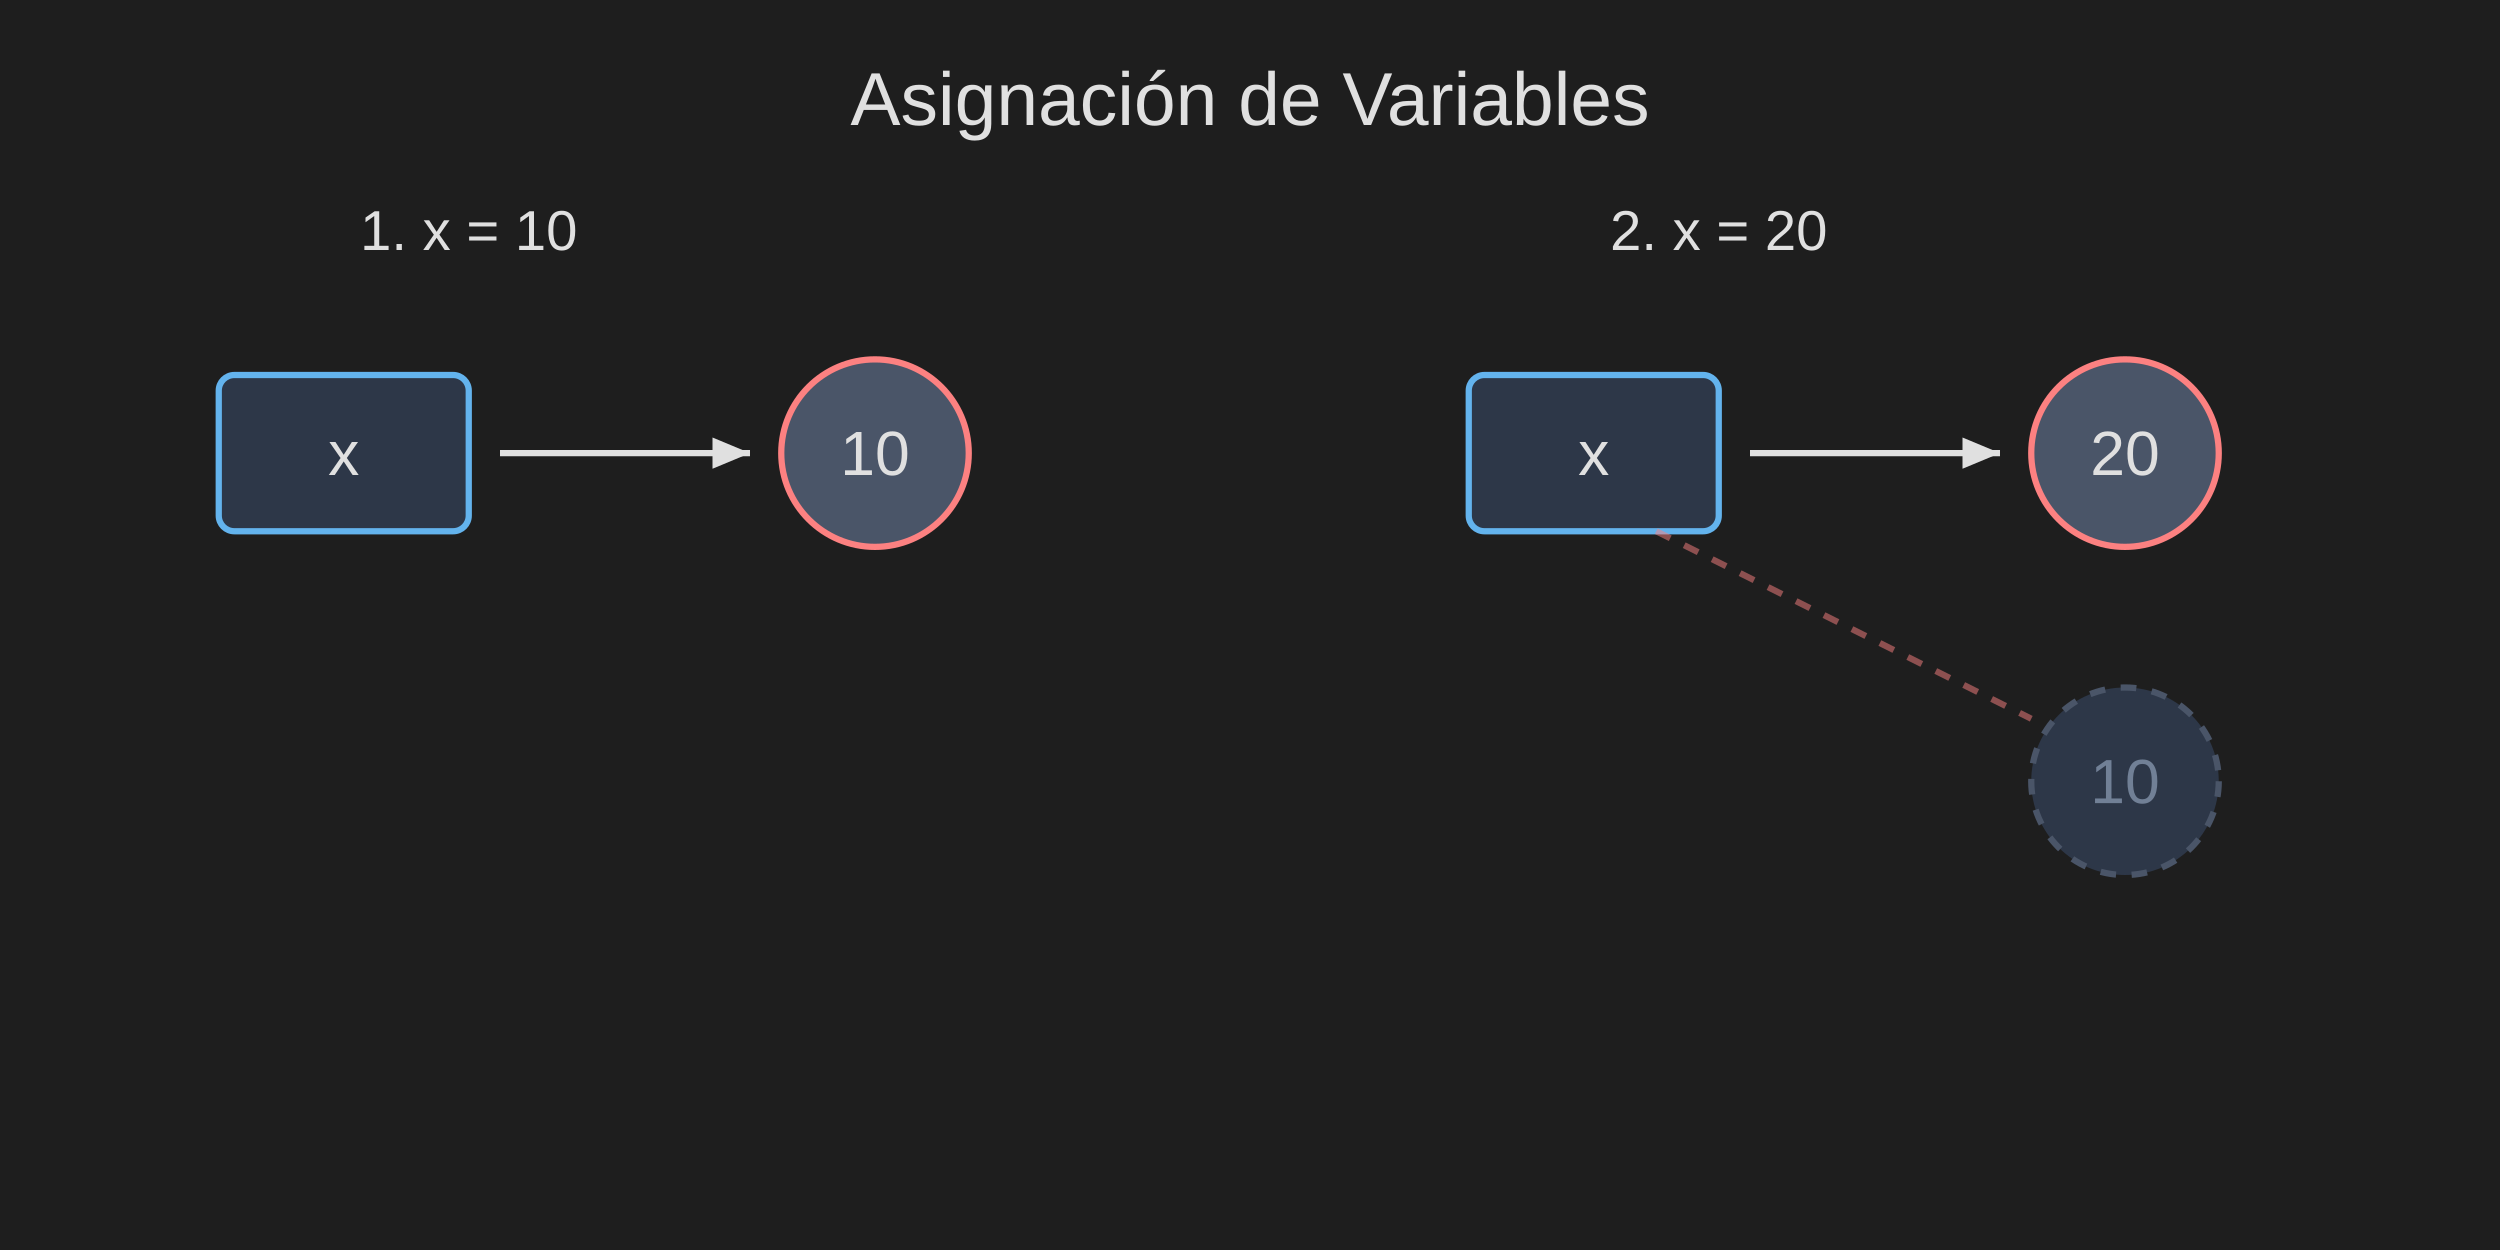
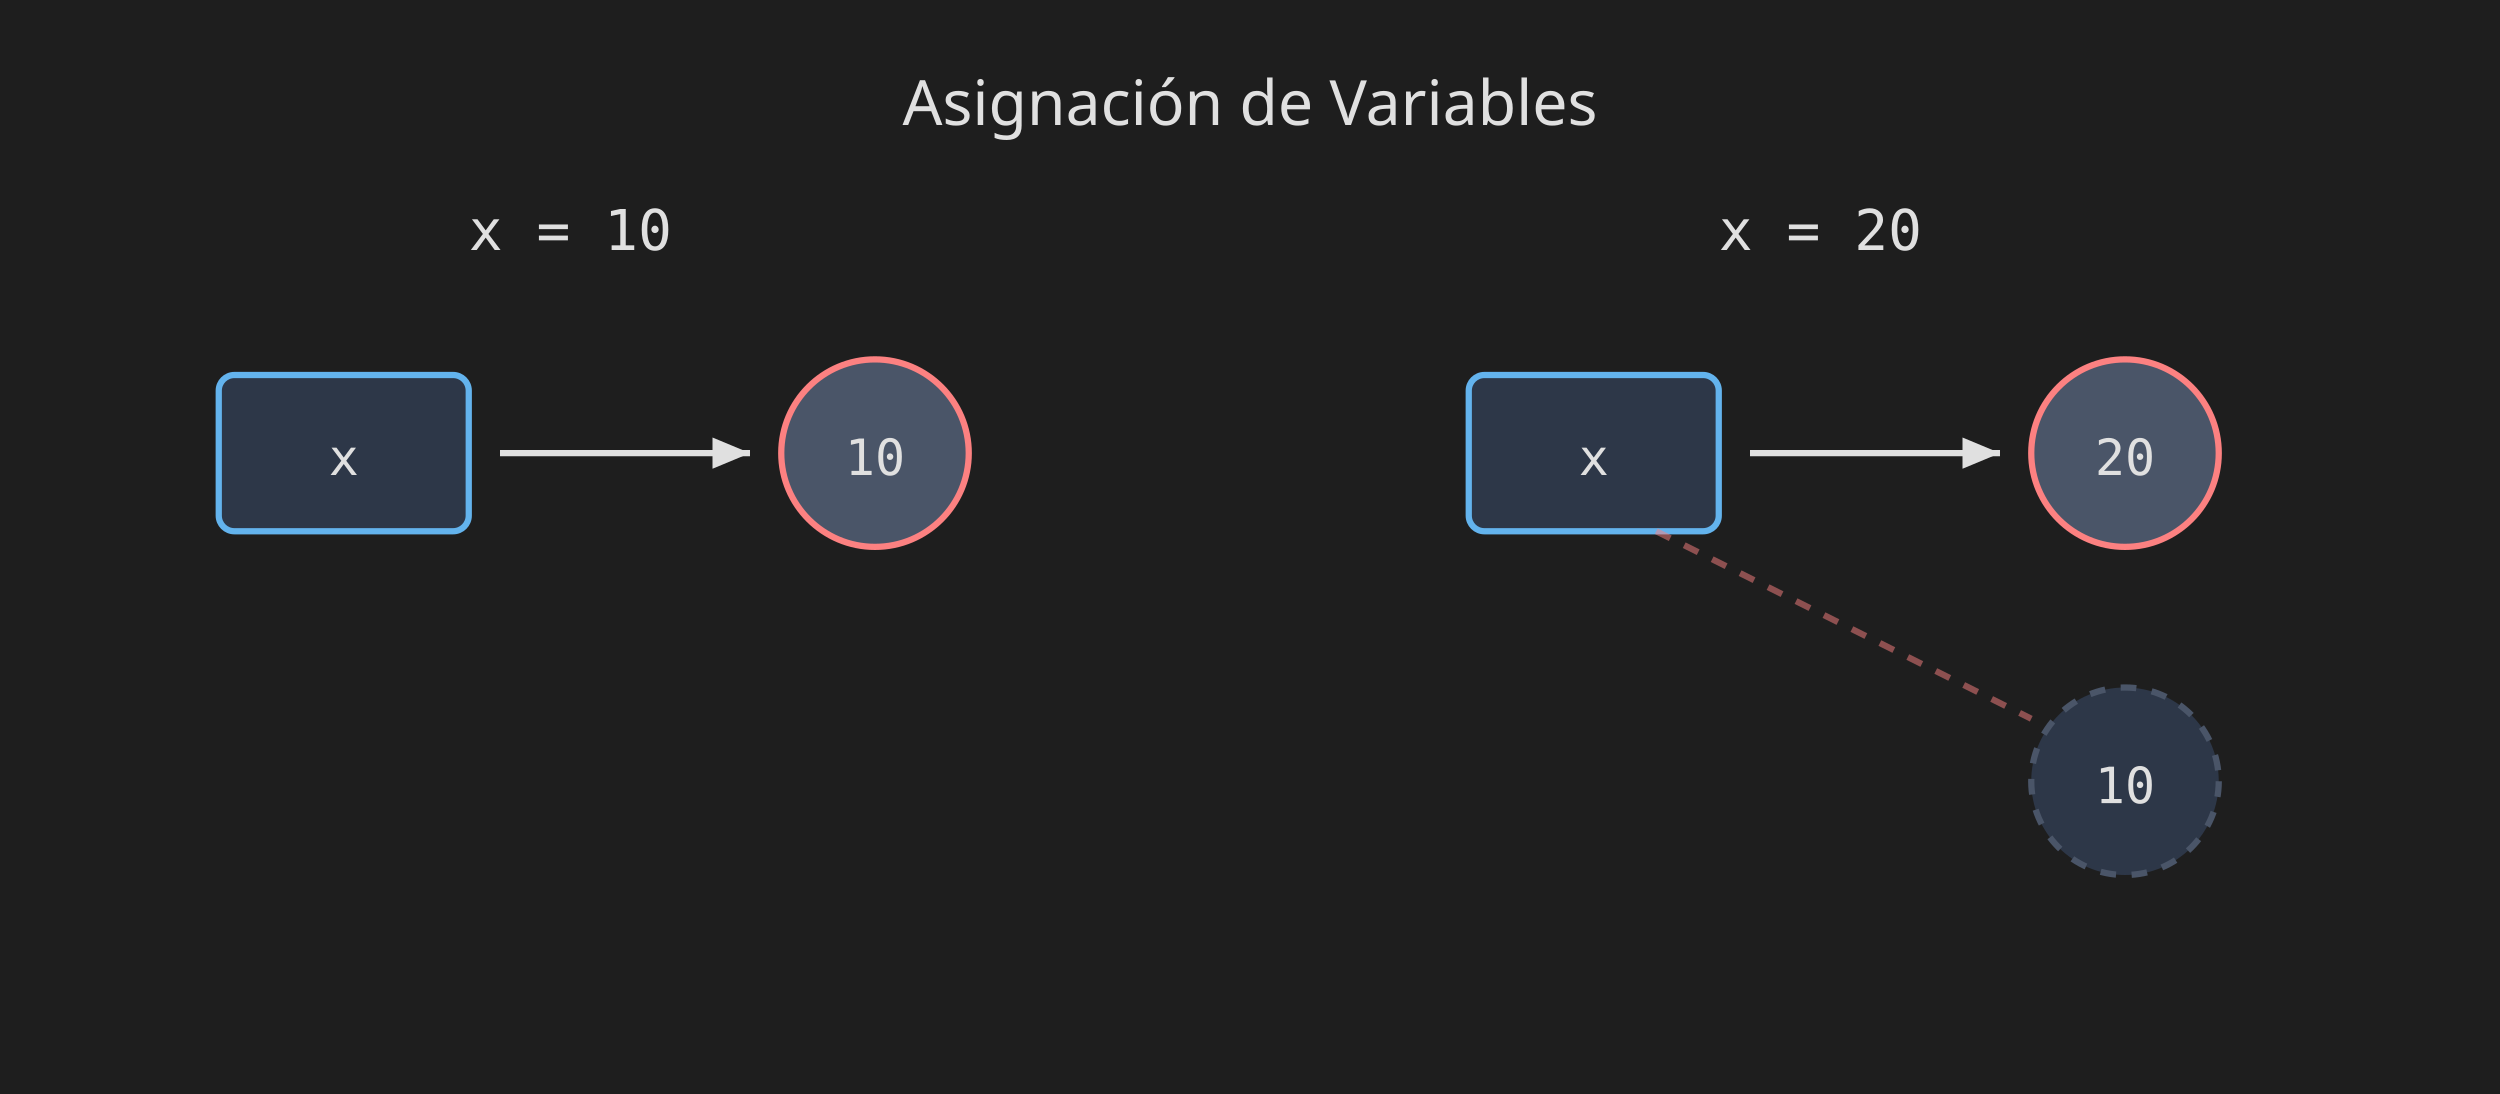
- <svg xmlns="http://www.w3.org/2000/svg" viewBox="0 0 800 400">
-   <rect width="800" height="400" fill="#1e1e1e" />
-   <text x="400" y="40" font-family="Arial" font-size="24" text-anchor="middle" fill="#e0e0e0">Asignación de Variables</text>
-   <g transform="translate(50, 100)">
-     <text x="100" y="-20" font-family="Arial" font-size="18" fill="#e0e0e0" text-anchor="middle">1. x = 10</text>
-     <rect x="20" y="20" width="80" height="50" rx="5" fill="#2d3748" stroke="#63b3ed" stroke-width="2" />
-     <text x="60" y="52" font-family="Arial" font-size="20" fill="#e0e0e0" text-anchor="middle">x</text>
-     <path d="M 110 45 L 190 45" stroke="#e0e0e0" stroke-width="2" marker-end="url(#arrowhead)" />
-     <circle cx="230" cy="45" r="30" fill="#4a5568" stroke="#fc8181" stroke-width="2" />
-     <text x="230" y="52" font-family="Arial" font-size="20" fill="#e0e0e0" text-anchor="middle">10</text>
-   </g>
-   <g transform="translate(450, 100)">
-     <text x="100" y="-20" font-family="Arial" font-size="18" fill="#e0e0e0" text-anchor="middle">2. x = 20</text>
-     <rect x="20" y="20" width="80" height="50" rx="5" fill="#2d3748" stroke="#63b3ed" stroke-width="2" />
-     <text x="60" y="52" font-family="Arial" font-size="20" fill="#e0e0e0" text-anchor="middle">x</text>
-     <path d="M 110 45 L 190 45" stroke="#e0e0e0" stroke-width="2" marker-end="url(#arrowhead)" />
-     <circle cx="230" cy="45" r="30" fill="#4a5568" stroke="#fc8181" stroke-width="2" />
-     <text x="230" y="52" font-family="Arial" font-size="20" fill="#e0e0e0" text-anchor="middle">20</text>
-     <circle cx="230" cy="150" r="30" fill="#2d3748" stroke="#4a5568" stroke-width="2" stroke-dasharray="5,5" />
-     <text x="230" y="157" font-family="Arial" font-size="20" fill="#718096" text-anchor="middle">10</text>
-     <path d="M 80 70 L 200 130" stroke="#fc8181" stroke-width="2" stroke-dasharray="5,5" opacity="0.5" />
-   </g>
+ <svg xmlns="http://www.w3.org/2000/svg" viewBox="0 0 800 350">
  <defs>
+     <style>
+       .title { font-family: ui-sans-serif, system-ui, sans-serif; font-size: 20px; text-anchor: middle; fill: #e0e0e0; }
+       .code { font-family: menlo, consola, 'DejaVu Sans Mono'; font-size: 16px; fill: #e0e0e0; text-anchor: middle; }
+       .code-example { font-family: menlo, consola, 'DejaVu Sans Mono'; font-size: 18px; fill: #e0e0e0; text-anchor: start; }
+       .variable-node { fill: #2d3748; stroke: #63b3ed; stroke-width: 2; }
+       .value-node { fill: #4a5568; stroke: #fc8181; stroke-width: 2; }
+       .arrow { stroke: #e0e0e0; stroke-width: 2; marker-end: url(#arrowhead); }
+       .note { font-family: ui-sans-serif, system-ui, sans-serif; font-size: 14px; fill: #a0aec0; text-anchor: middle; font-style: italic; }
+     </style>
    <marker id="arrowhead" markerWidth="6" markerHeight="5" refX="6" refY="2.5" orient="auto">
      <polygon points="0 0, 6 2.5, 0 5" fill="#e0e0e0" />
    </marker>
  </defs>
+   <rect width="800" height="400" fill="#1e1e1e" />
+   <text x="400" y="40" class="title">Asignación de Variables</text>
+   <g transform="translate(50, 100)">
+     <text x="100" y="-20" class="code-example">x = 10</text>
+     <rect x="20" y="20" width="80" height="50" rx="5" class="variable-node" />
+     <text x="60" y="52" class="code">x</text>
+     <path d="M 110 45 L 190 45" class="arrow" />
+     <circle cx="230" cy="45" r="30" class="value-node" />
+     <text x="230" y="52" class="code">10</text>
+   </g>
+   <g transform="translate(450, 100)">
+     <text x="100" y="-20" class="code-example">x = 20</text>
+     <rect x="20" y="20" width="80" height="50" rx="5" class="variable-node" />
+     <text x="60" y="52" class="code">x</text>
+     <path d="M 110 45 L 190 45" class="arrow" />
+     <circle cx="230" cy="45" r="30" class="value-node" />
+     <text x="230" y="52" class="code">20</text>
+     <circle cx="230" cy="150" r="30" fill="#2d3748" stroke="#4a5568" stroke-width="2" stroke-dasharray="5,5" />
+     <text x="230" y="157" class="code" fill="#718096">10</text>
+     <path d="M 80 70 L 200 130" stroke="#fc8181" stroke-width="2" stroke-dasharray="5,5" opacity="0.5" />
+   </g>
</svg>
